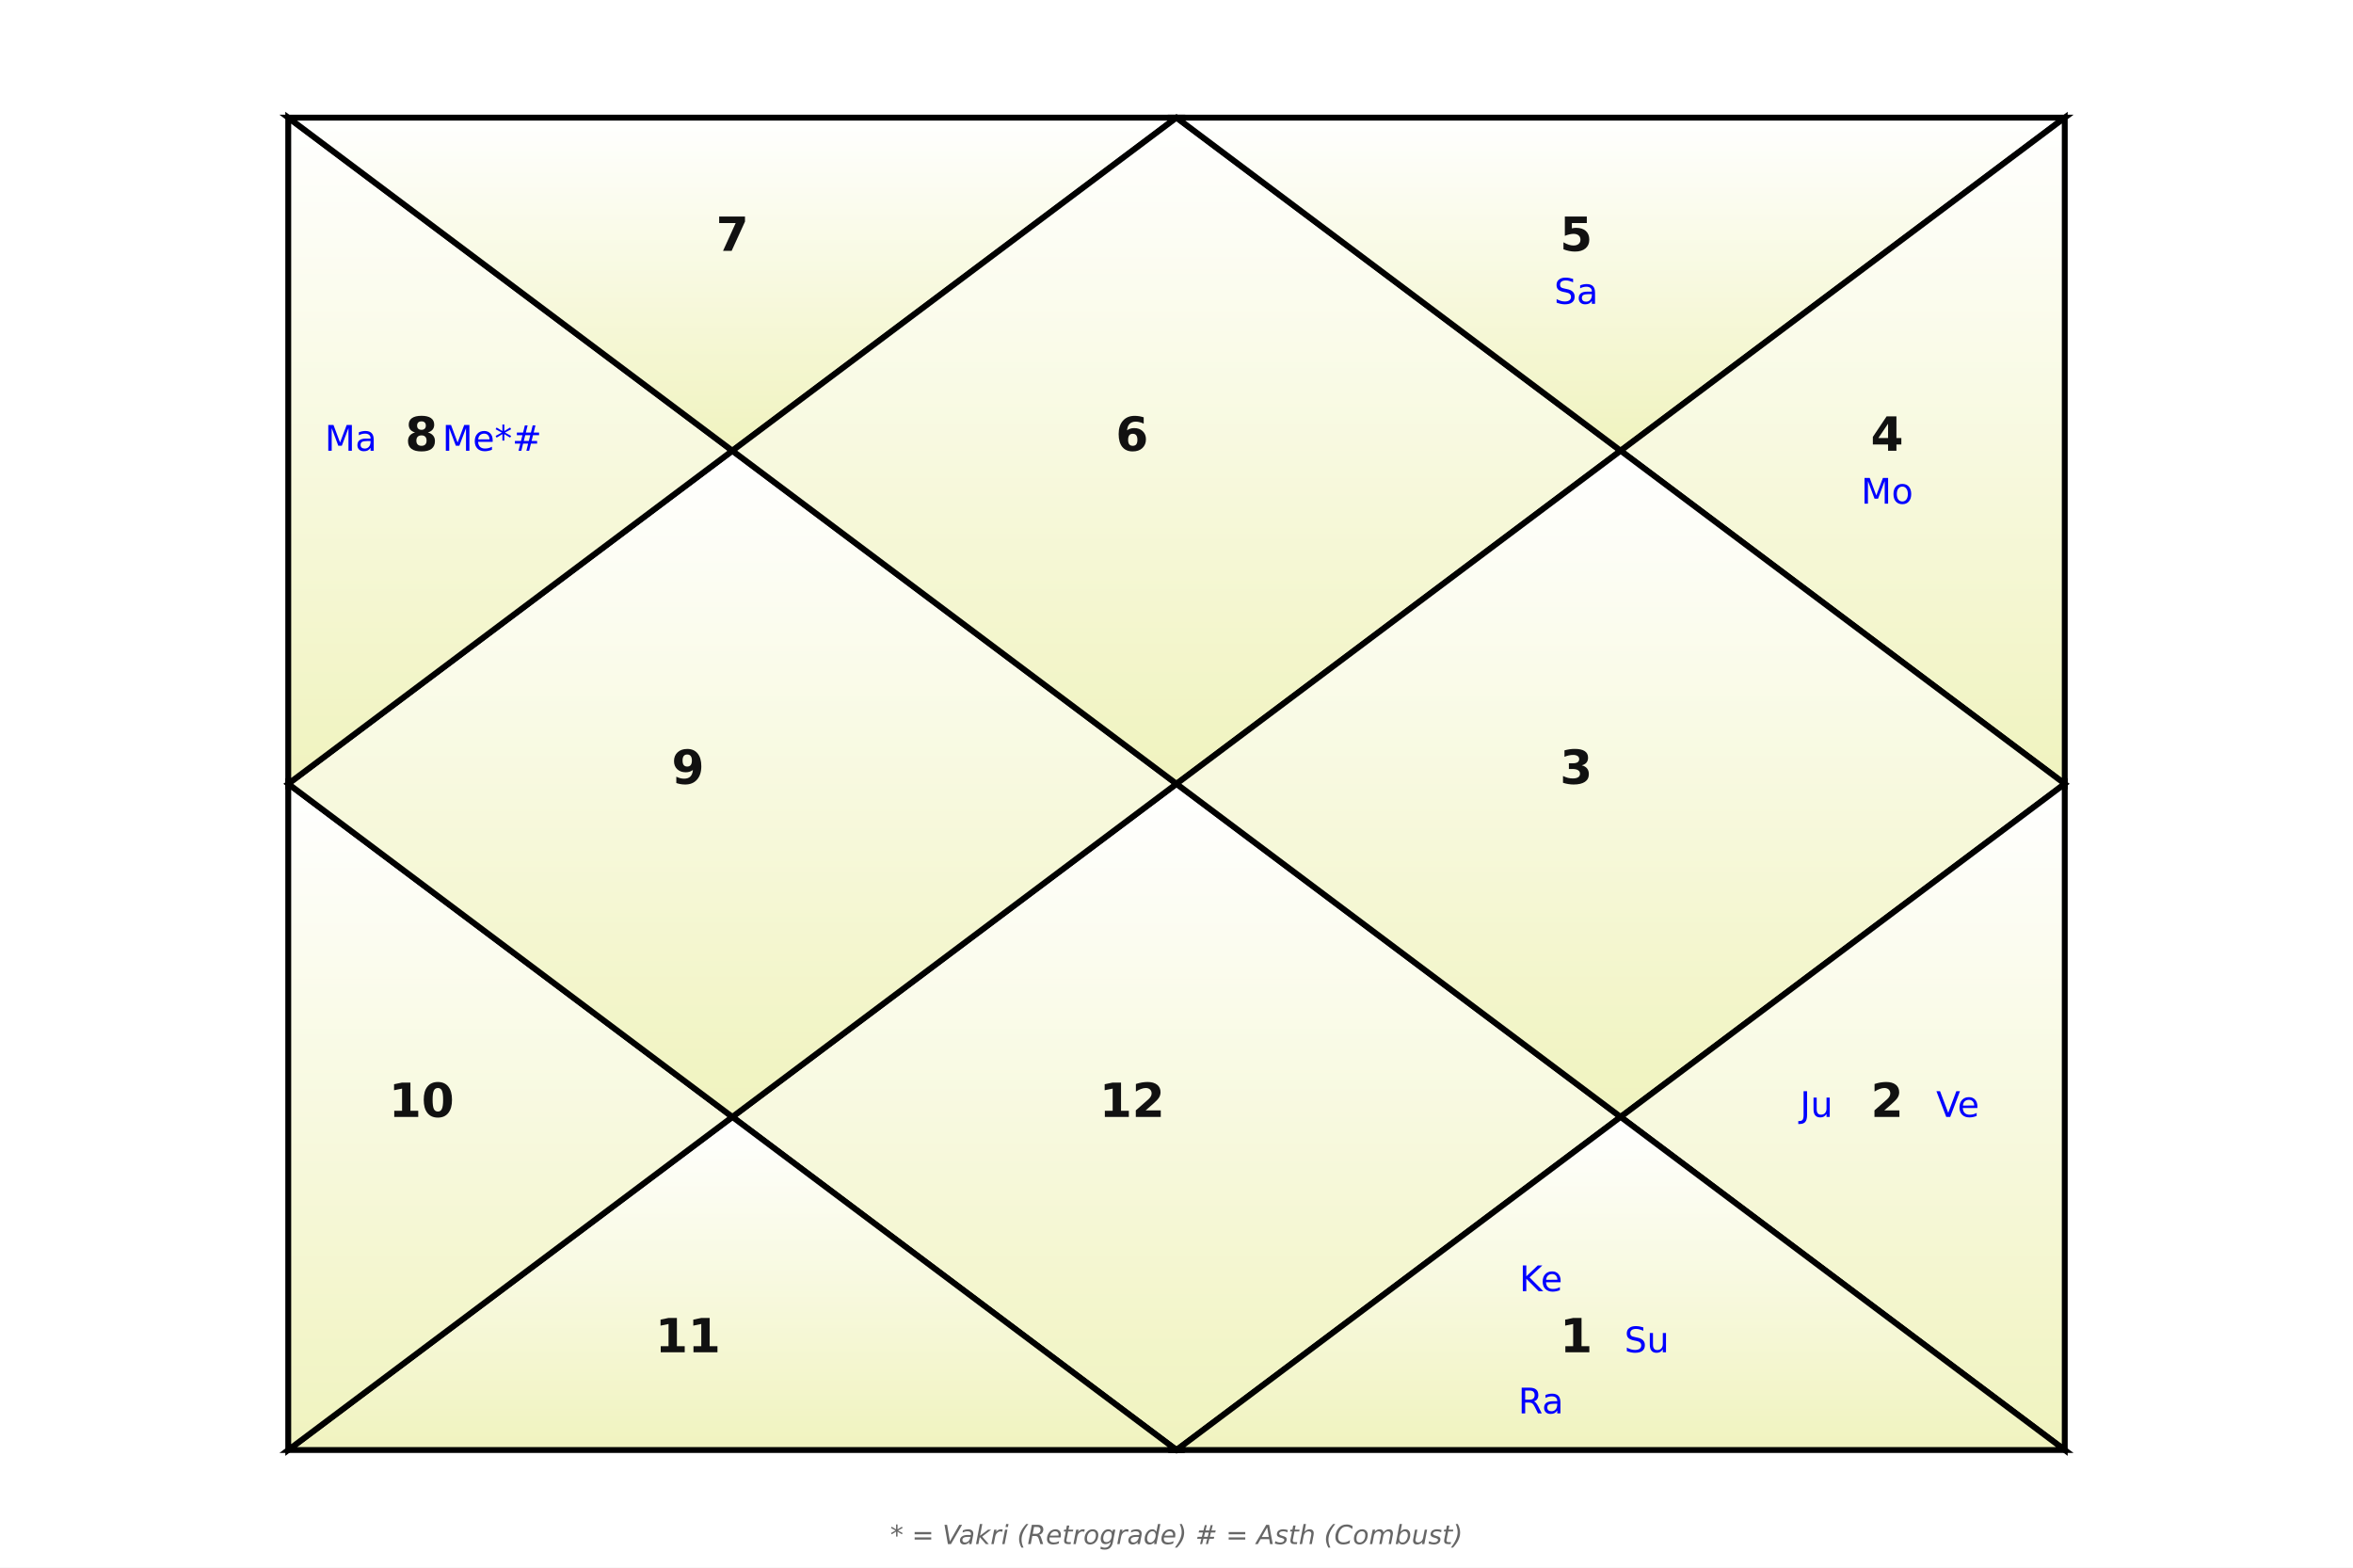
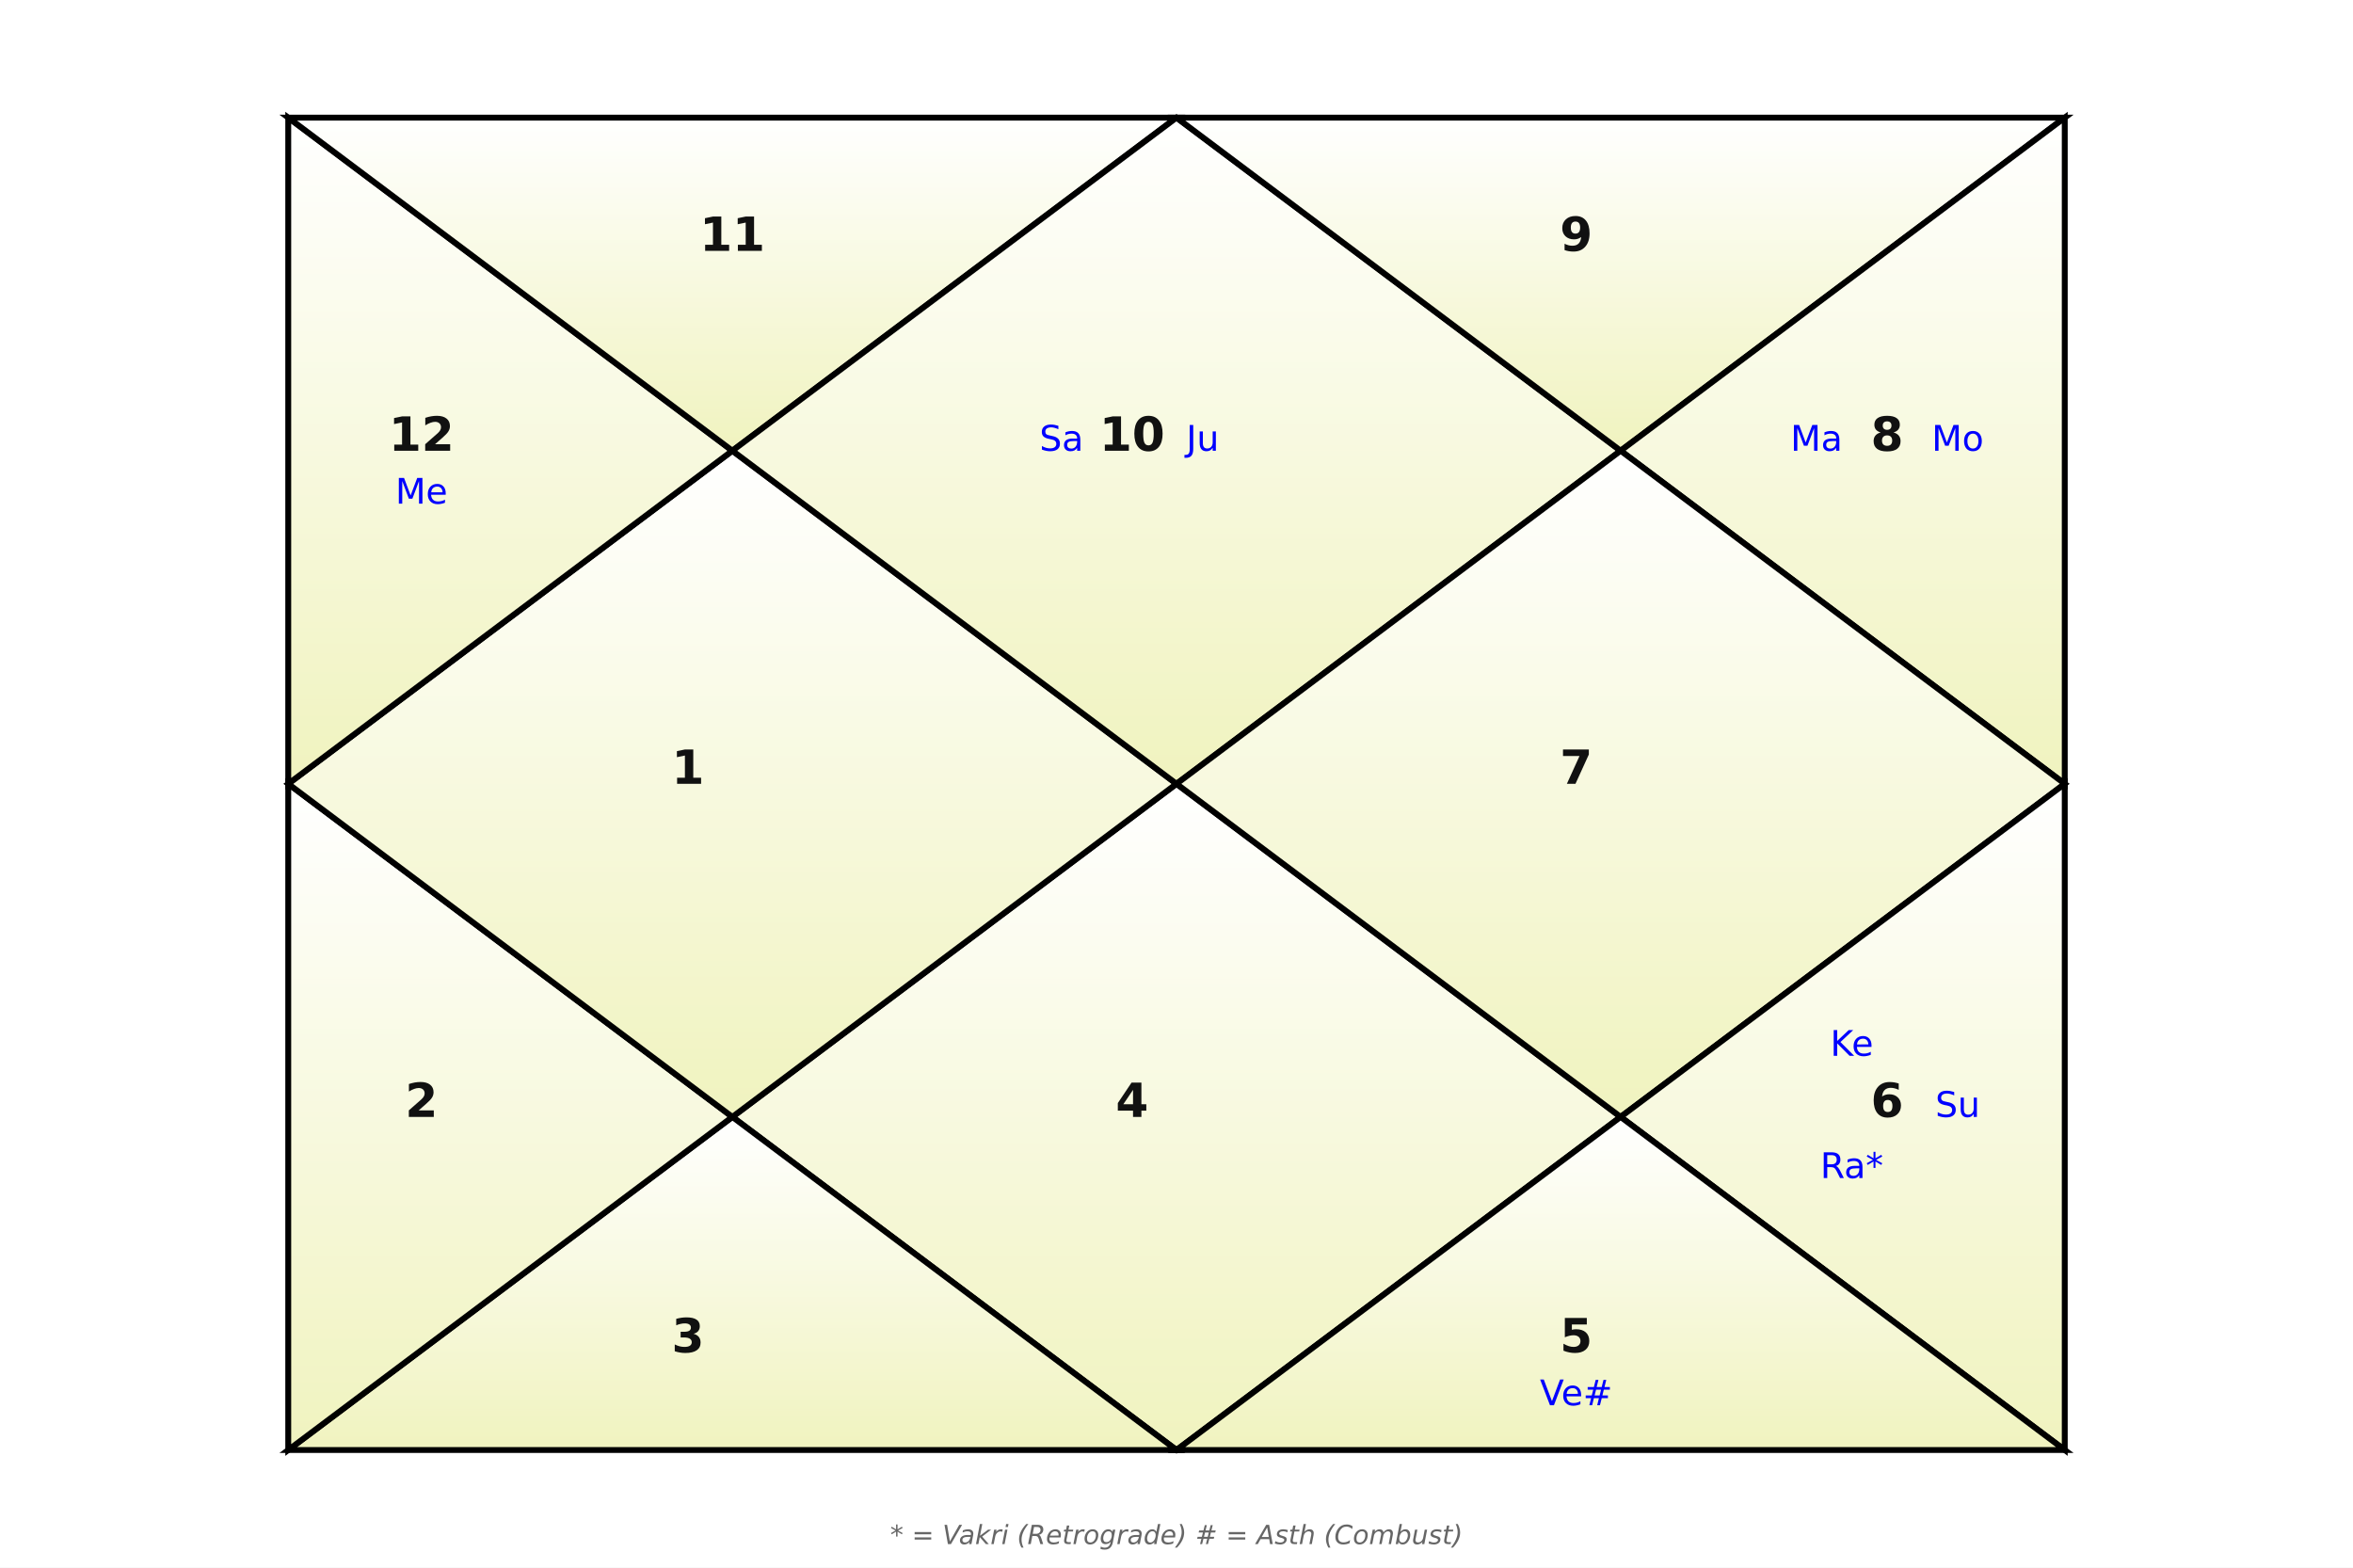
<svg xmlns="http://www.w3.org/2000/svg" baseProfile="full" height="100%" version="1.1" viewBox="0 0 800 533" width="100%">
  <defs>
    <linearGradient id="houseGrad" x1="0" x2="0" y1="0" y2="1">
      <stop offset="0" stop-color="white" />
      <stop offset="1" stop-color="#f0f3bf" />
    </linearGradient>
  </defs>
  <rect fill="white" height="533" width="800" x="0" y="0" />
  <polygon fill="url(#houseGrad)" points="249.0,379.75 400.0,493.0 551.0,379.75 400.0,266.5" stroke="#000" stroke-width="2" />
  <polygon fill="url(#houseGrad)" points="249.0,379.75 98.0,493.0 400.0,493.0" stroke="#000" stroke-width="2" />
  <polygon fill="url(#houseGrad)" points="98.0,266.5 98.0,493.0 249.0,379.75" stroke="#000" stroke-width="2" />
  <polygon fill="url(#houseGrad)" points="98.0,266.5 249.0,379.75 400.0,266.5 249.0,153.25" stroke="#000" stroke-width="2" />
  <polygon fill="url(#houseGrad)" points="98.0,40.0 98.0,266.5 249.0,153.25" stroke="#000" stroke-width="2" />
  <polygon fill="url(#houseGrad)" points="98.0,40.0 249.0,153.25 400.0,40.0" stroke="#000" stroke-width="2" />
  <polygon fill="url(#houseGrad)" points="249.0,153.25 400.0,266.5 551.0,153.25 400.0,40.0" stroke="#000" stroke-width="2" />
  <polygon fill="url(#houseGrad)" points="400.0,40.0 551.0,153.25 702.0,40.0" stroke="#000" stroke-width="2" />
  <polygon fill="url(#houseGrad)" points="551.0,153.25 702.0,266.5 702.0,40.0" stroke="#000" stroke-width="2" />
  <polygon fill="url(#houseGrad)" points="551.0,153.25 400.0,266.5 551.0,379.75 702.0,266.5" stroke="#000" stroke-width="2" />
  <polygon fill="url(#houseGrad)" points="551.0,379.75 702.0,493.0 702.0,266.5" stroke="#000" stroke-width="2" />
  <polygon fill="url(#houseGrad)" points="551.0,379.75 400.0,493.0 702.0,493.0" stroke="#000" stroke-width="2" />
-   <text fill="#111111" font-family="DejaVu Sans, Arial, sans-serif" font-size="16" font-weight="bold" text-anchor="middle" x="384.9" y="153.25">6</text>
-   <text fill="#111111" font-family="DejaVu Sans, Arial, sans-serif" font-size="16" font-weight="bold" text-anchor="middle" x="249.0" y="85.3">7</text>
-   <text fill="#111111" font-family="DejaVu Sans, Arial, sans-serif" font-size="16" font-weight="bold" text-anchor="middle" x="143.3" y="153.25">8</text>
-   <text fill="#0000ff" font-family="DejaVu Sans, Arial, sans-serif" font-size="12" text-anchor="middle" x="167.3" y="153.25">Me*#</text>
-   <text fill="#0000ff" font-family="DejaVu Sans, Arial, sans-serif" font-size="12" text-anchor="middle" x="119.3" y="153.25">Ma</text>
-   <text fill="#111111" font-family="DejaVu Sans, Arial, sans-serif" font-size="16" font-weight="bold" text-anchor="middle" x="233.9" y="266.5">9</text>
-   <text fill="#111111" font-family="DejaVu Sans, Arial, sans-serif" font-size="16" font-weight="bold" text-anchor="middle" x="143.3" y="379.75">10</text>
-   <text fill="#111111" font-family="DejaVu Sans, Arial, sans-serif" font-size="16" font-weight="bold" text-anchor="middle" x="233.9" y="459.78">11</text>
-   <text fill="#111111" font-family="DejaVu Sans, Arial, sans-serif" font-size="16" font-weight="bold" text-anchor="middle" x="384.9" y="379.75">12</text>
-   <text fill="#111111" font-family="DejaVu Sans, Arial, sans-serif" font-size="16" font-weight="bold" text-anchor="middle" x="535.9" y="459.78">1</text>
-   <text fill="#0000ff" font-family="DejaVu Sans, Arial, sans-serif" font-size="12" text-anchor="middle" x="559.9" y="459.78">Su</text>
-   <text fill="#0000ff" font-family="DejaVu Sans, Arial, sans-serif" font-size="12" text-anchor="middle" x="523.9" y="480.565">Ra</text>
-   <text fill="#0000ff" font-family="DejaVu Sans, Arial, sans-serif" font-size="12" text-anchor="middle" x="523.9" y="438.995">Ke</text>
-   <text fill="#111111" font-family="DejaVu Sans, Arial, sans-serif" font-size="16" font-weight="bold" text-anchor="middle" x="641.6" y="379.75">2</text>
-   <text fill="#0000ff" font-family="DejaVu Sans, Arial, sans-serif" font-size="12" text-anchor="middle" x="665.6" y="379.75">Ve</text>
-   <text fill="#0000ff" font-family="DejaVu Sans, Arial, sans-serif" font-size="12" text-anchor="middle" x="617.6" y="379.75">Ju</text>
-   <text fill="#111111" font-family="DejaVu Sans, Arial, sans-serif" font-size="16" font-weight="bold" text-anchor="middle" x="535.9" y="266.5">3</text>
-   <text fill="#111111" font-family="DejaVu Sans, Arial, sans-serif" font-size="16" font-weight="bold" text-anchor="middle" x="641.6" y="153.25">4</text>
-   <text fill="#0000ff" font-family="DejaVu Sans, Arial, sans-serif" font-size="12" text-anchor="middle" x="641.6" y="171.25">Mo</text>
-   <text fill="#111111" font-family="DejaVu Sans, Arial, sans-serif" font-size="16" font-weight="bold" text-anchor="middle" x="535.9" y="85.3">5</text>
-   <text fill="#0000ff" font-family="DejaVu Sans, Arial, sans-serif" font-size="12" text-anchor="middle" x="535.9" y="103.3">Sa</text>
+   <text fill="#111111" font-family="DejaVu Sans, Arial, sans-serif" font-size="16" font-weight="bold" text-anchor="middle" x="384.9" y="153.25">10</text>
+   <text fill="#0000ff" font-family="DejaVu Sans, Arial, sans-serif" font-size="12" text-anchor="middle" x="408.9" y="153.25">Ju</text>
+   <text fill="#0000ff" font-family="DejaVu Sans, Arial, sans-serif" font-size="12" text-anchor="middle" x="360.9" y="153.25">Sa</text>
+   <text fill="#111111" font-family="DejaVu Sans, Arial, sans-serif" font-size="16" font-weight="bold" text-anchor="middle" x="249.0" y="85.3">11</text>
+   <text fill="#111111" font-family="DejaVu Sans, Arial, sans-serif" font-size="16" font-weight="bold" text-anchor="middle" x="143.3" y="153.25">12</text>
+   <text fill="#0000ff" font-family="DejaVu Sans, Arial, sans-serif" font-size="12" text-anchor="middle" x="143.3" y="171.25">Me</text>
+   <text fill="#111111" font-family="DejaVu Sans, Arial, sans-serif" font-size="16" font-weight="bold" text-anchor="middle" x="233.9" y="266.5">1</text>
+   <text fill="#111111" font-family="DejaVu Sans, Arial, sans-serif" font-size="16" font-weight="bold" text-anchor="middle" x="143.3" y="379.75">2</text>
+   <text fill="#111111" font-family="DejaVu Sans, Arial, sans-serif" font-size="16" font-weight="bold" text-anchor="middle" x="233.9" y="459.78">3</text>
+   <text fill="#111111" font-family="DejaVu Sans, Arial, sans-serif" font-size="16" font-weight="bold" text-anchor="middle" x="384.9" y="379.75">4</text>
+   <text fill="#111111" font-family="DejaVu Sans, Arial, sans-serif" font-size="16" font-weight="bold" text-anchor="middle" x="535.9" y="459.78">5</text>
+   <text fill="#0000ff" font-family="DejaVu Sans, Arial, sans-serif" font-size="12" text-anchor="middle" x="535.9" y="477.78">Ve#</text>
+   <text fill="#111111" font-family="DejaVu Sans, Arial, sans-serif" font-size="16" font-weight="bold" text-anchor="middle" x="641.6" y="379.75">6</text>
+   <text fill="#0000ff" font-family="DejaVu Sans, Arial, sans-serif" font-size="12" text-anchor="middle" x="665.6" y="379.75">Su</text>
+   <text fill="#0000ff" font-family="DejaVu Sans, Arial, sans-serif" font-size="12" text-anchor="middle" x="629.6" y="400.535">Ra*</text>
+   <text fill="#0000ff" font-family="DejaVu Sans, Arial, sans-serif" font-size="12" text-anchor="middle" x="629.6" y="358.965">Ke</text>
+   <text fill="#111111" font-family="DejaVu Sans, Arial, sans-serif" font-size="16" font-weight="bold" text-anchor="middle" x="535.9" y="266.5">7</text>
+   <text fill="#111111" font-family="DejaVu Sans, Arial, sans-serif" font-size="16" font-weight="bold" text-anchor="middle" x="641.6" y="153.25">8</text>
+   <text fill="#0000ff" font-family="DejaVu Sans, Arial, sans-serif" font-size="12" text-anchor="middle" x="665.6" y="153.25">Mo</text>
+   <text fill="#0000ff" font-family="DejaVu Sans, Arial, sans-serif" font-size="12" text-anchor="middle" x="617.6" y="153.25">Ma</text>
+   <text fill="#111111" font-family="DejaVu Sans, Arial, sans-serif" font-size="16" font-weight="bold" text-anchor="middle" x="535.9" y="85.3">9</text>
  <text fill="#666" font-family="DejaVu Sans" font-size="9" font-style="italic" text-anchor="middle" x="400.0" y="525">* = Vakri (Retrograde)  # = Asth (Combust)</text>
</svg>
